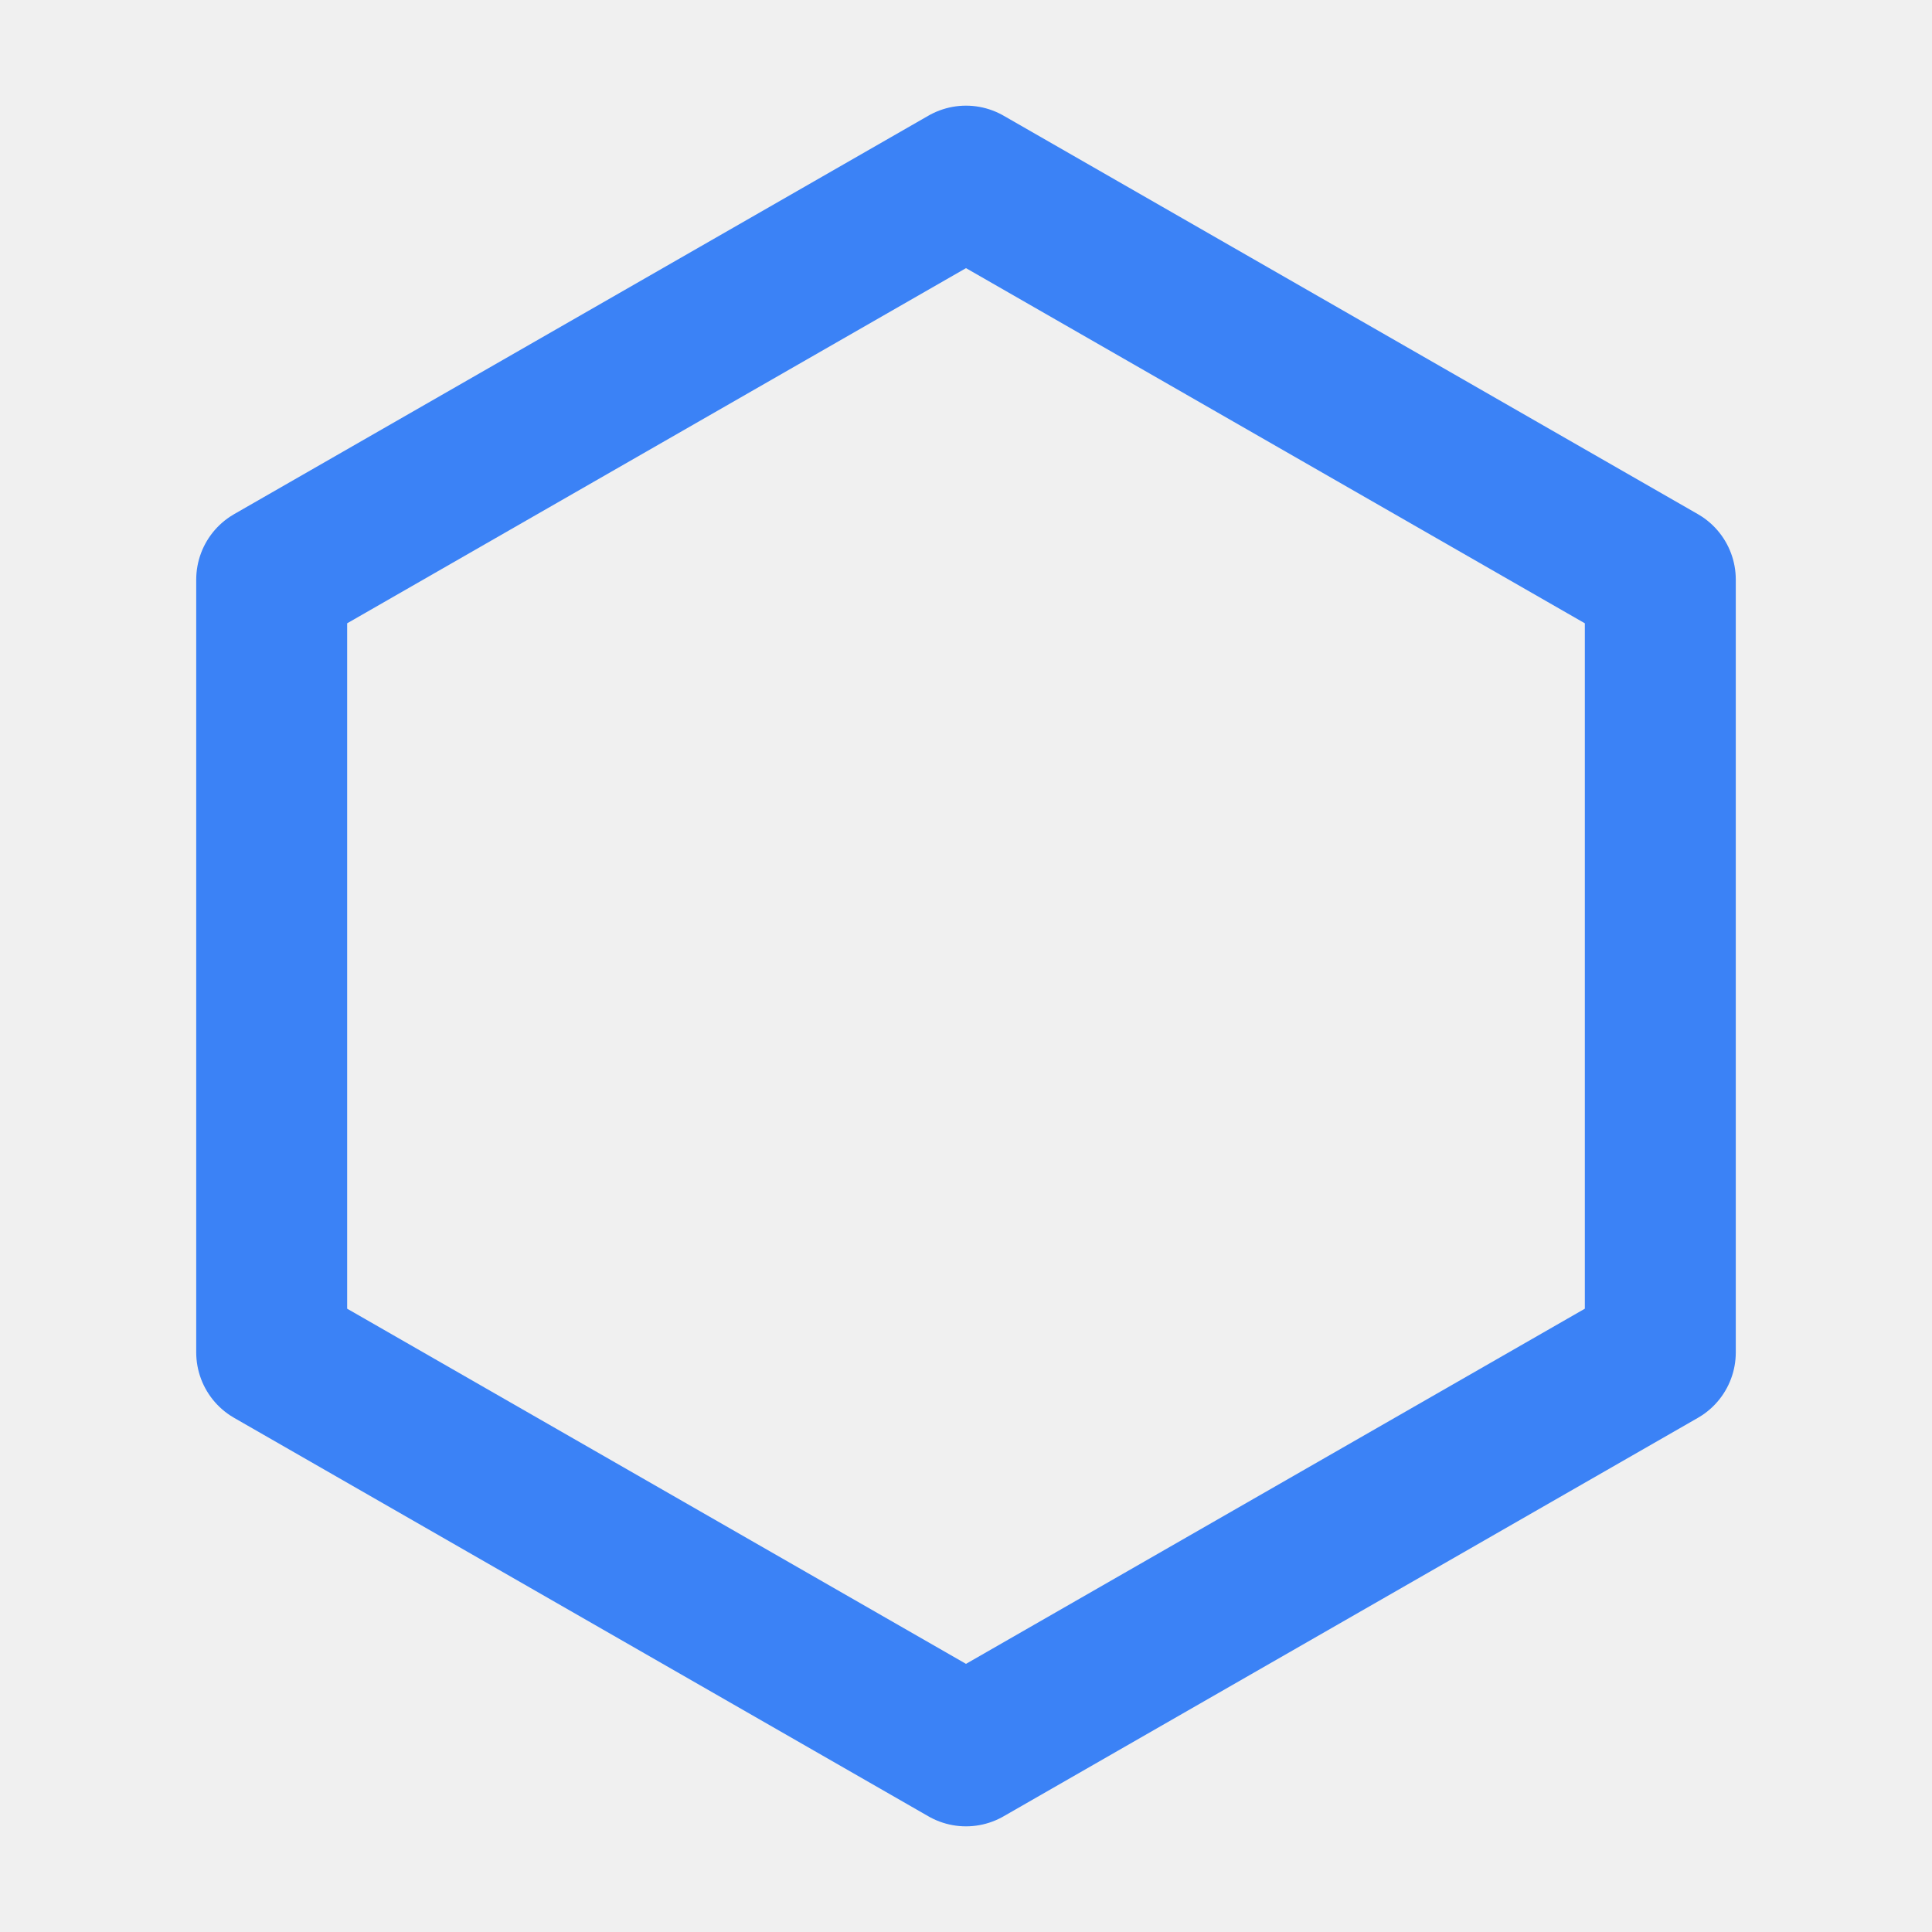
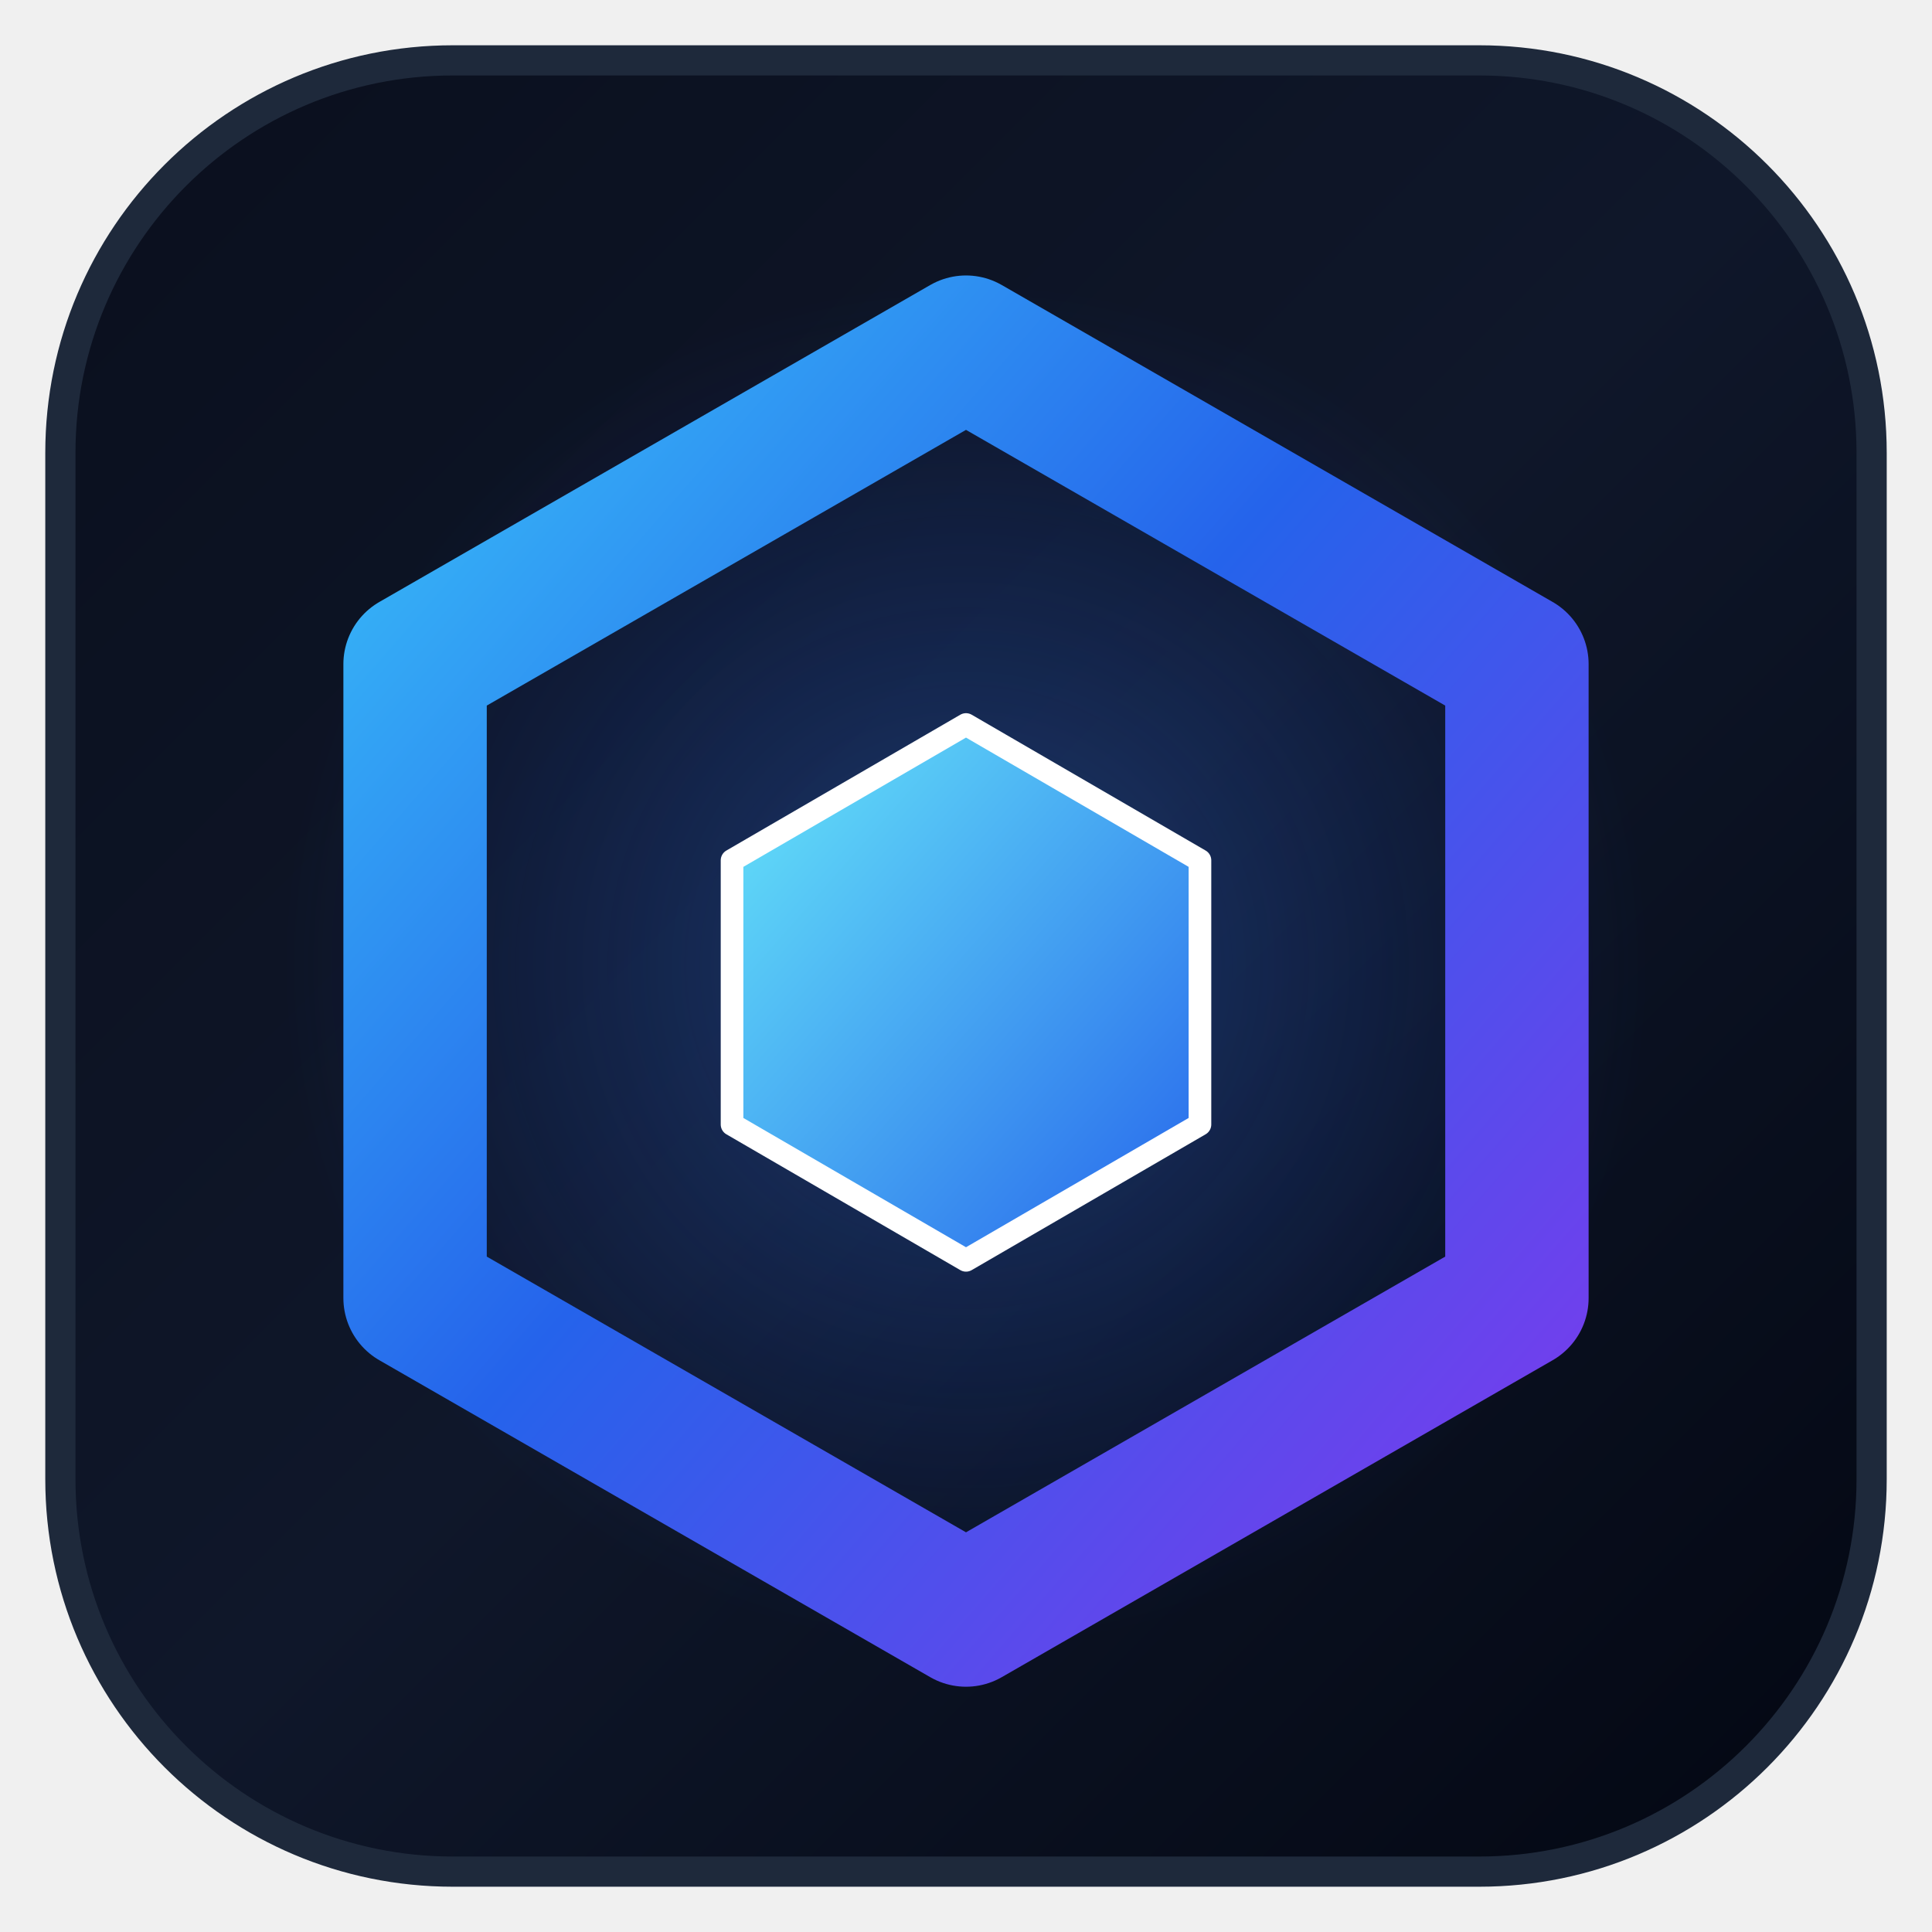
- <svg xmlns="http://www.w3.org/2000/svg" viewBox="0 0 32 32" fill="none">
-   <polygon points="16 3 27.5 9.6 27.5 22.4 16 29 4.5 22.4 4.5 9.6" stroke="#3b82f6" stroke-width="2.5" stroke-linecap="round" stroke-linejoin="round" />
+ <svg xmlns="http://www.w3.org/2000/svg" viewBox="0 0 512 512" width="512" height="512">
+   <defs>
+     <linearGradient id="bgGrad" x1="0%" y1="0%" x2="100%" y2="100%">
+       <stop offset="0%" stop-color="#0a0f1d" />
+       <stop offset="50%" stop-color="#0f172a" />
+       <stop offset="100%" stop-color="#030712" />
+     </linearGradient>
+     <linearGradient id="hexGrad" x1="0%" y1="0%" x2="100%" y2="100%">
+       <stop offset="0%" stop-color="#38bdf8" />
+       <stop offset="45%" stop-color="#2563eb" />
+       <stop offset="100%" stop-color="#7c3aed" />
+     </linearGradient>
+     <linearGradient id="coreGrad" x1="0%" y1="0%" x2="100%" y2="100%">
+       <stop offset="0%" stop-color="#67e8f9" />
+       <stop offset="100%" stop-color="#2563eb" />
+     </linearGradient>
+     <radialGradient id="ambientGlow" cx="50%" cy="50%" r="50%">
+       <stop offset="0%" stop-color="#3b82f6" stop-opacity="0.35" />
+       <stop offset="100%" stop-color="#1d4ed8" stop-opacity="0" />
+     </radialGradient>
+   </defs>
+   <rect x="16" y="16" width="480" height="480" rx="104" fill="url(#bgGrad)" stroke="#1e293b" stroke-width="8" />
+   <circle cx="256" cy="256" r="180" fill="url(#ambientGlow)" />
+   <polygon points="256,92 402,176 402,344 256,428 110,344 110,176" fill="none" stroke="url(#hexGrad)" stroke-width="38" stroke-linejoin="round" stroke-linecap="round" />
+   <polygon points="256,192 318,228 318,298 256,334 194,298 194,228" fill="url(#coreGrad)" stroke="#ffffff" stroke-width="6" stroke-linejoin="round" />
</svg>
